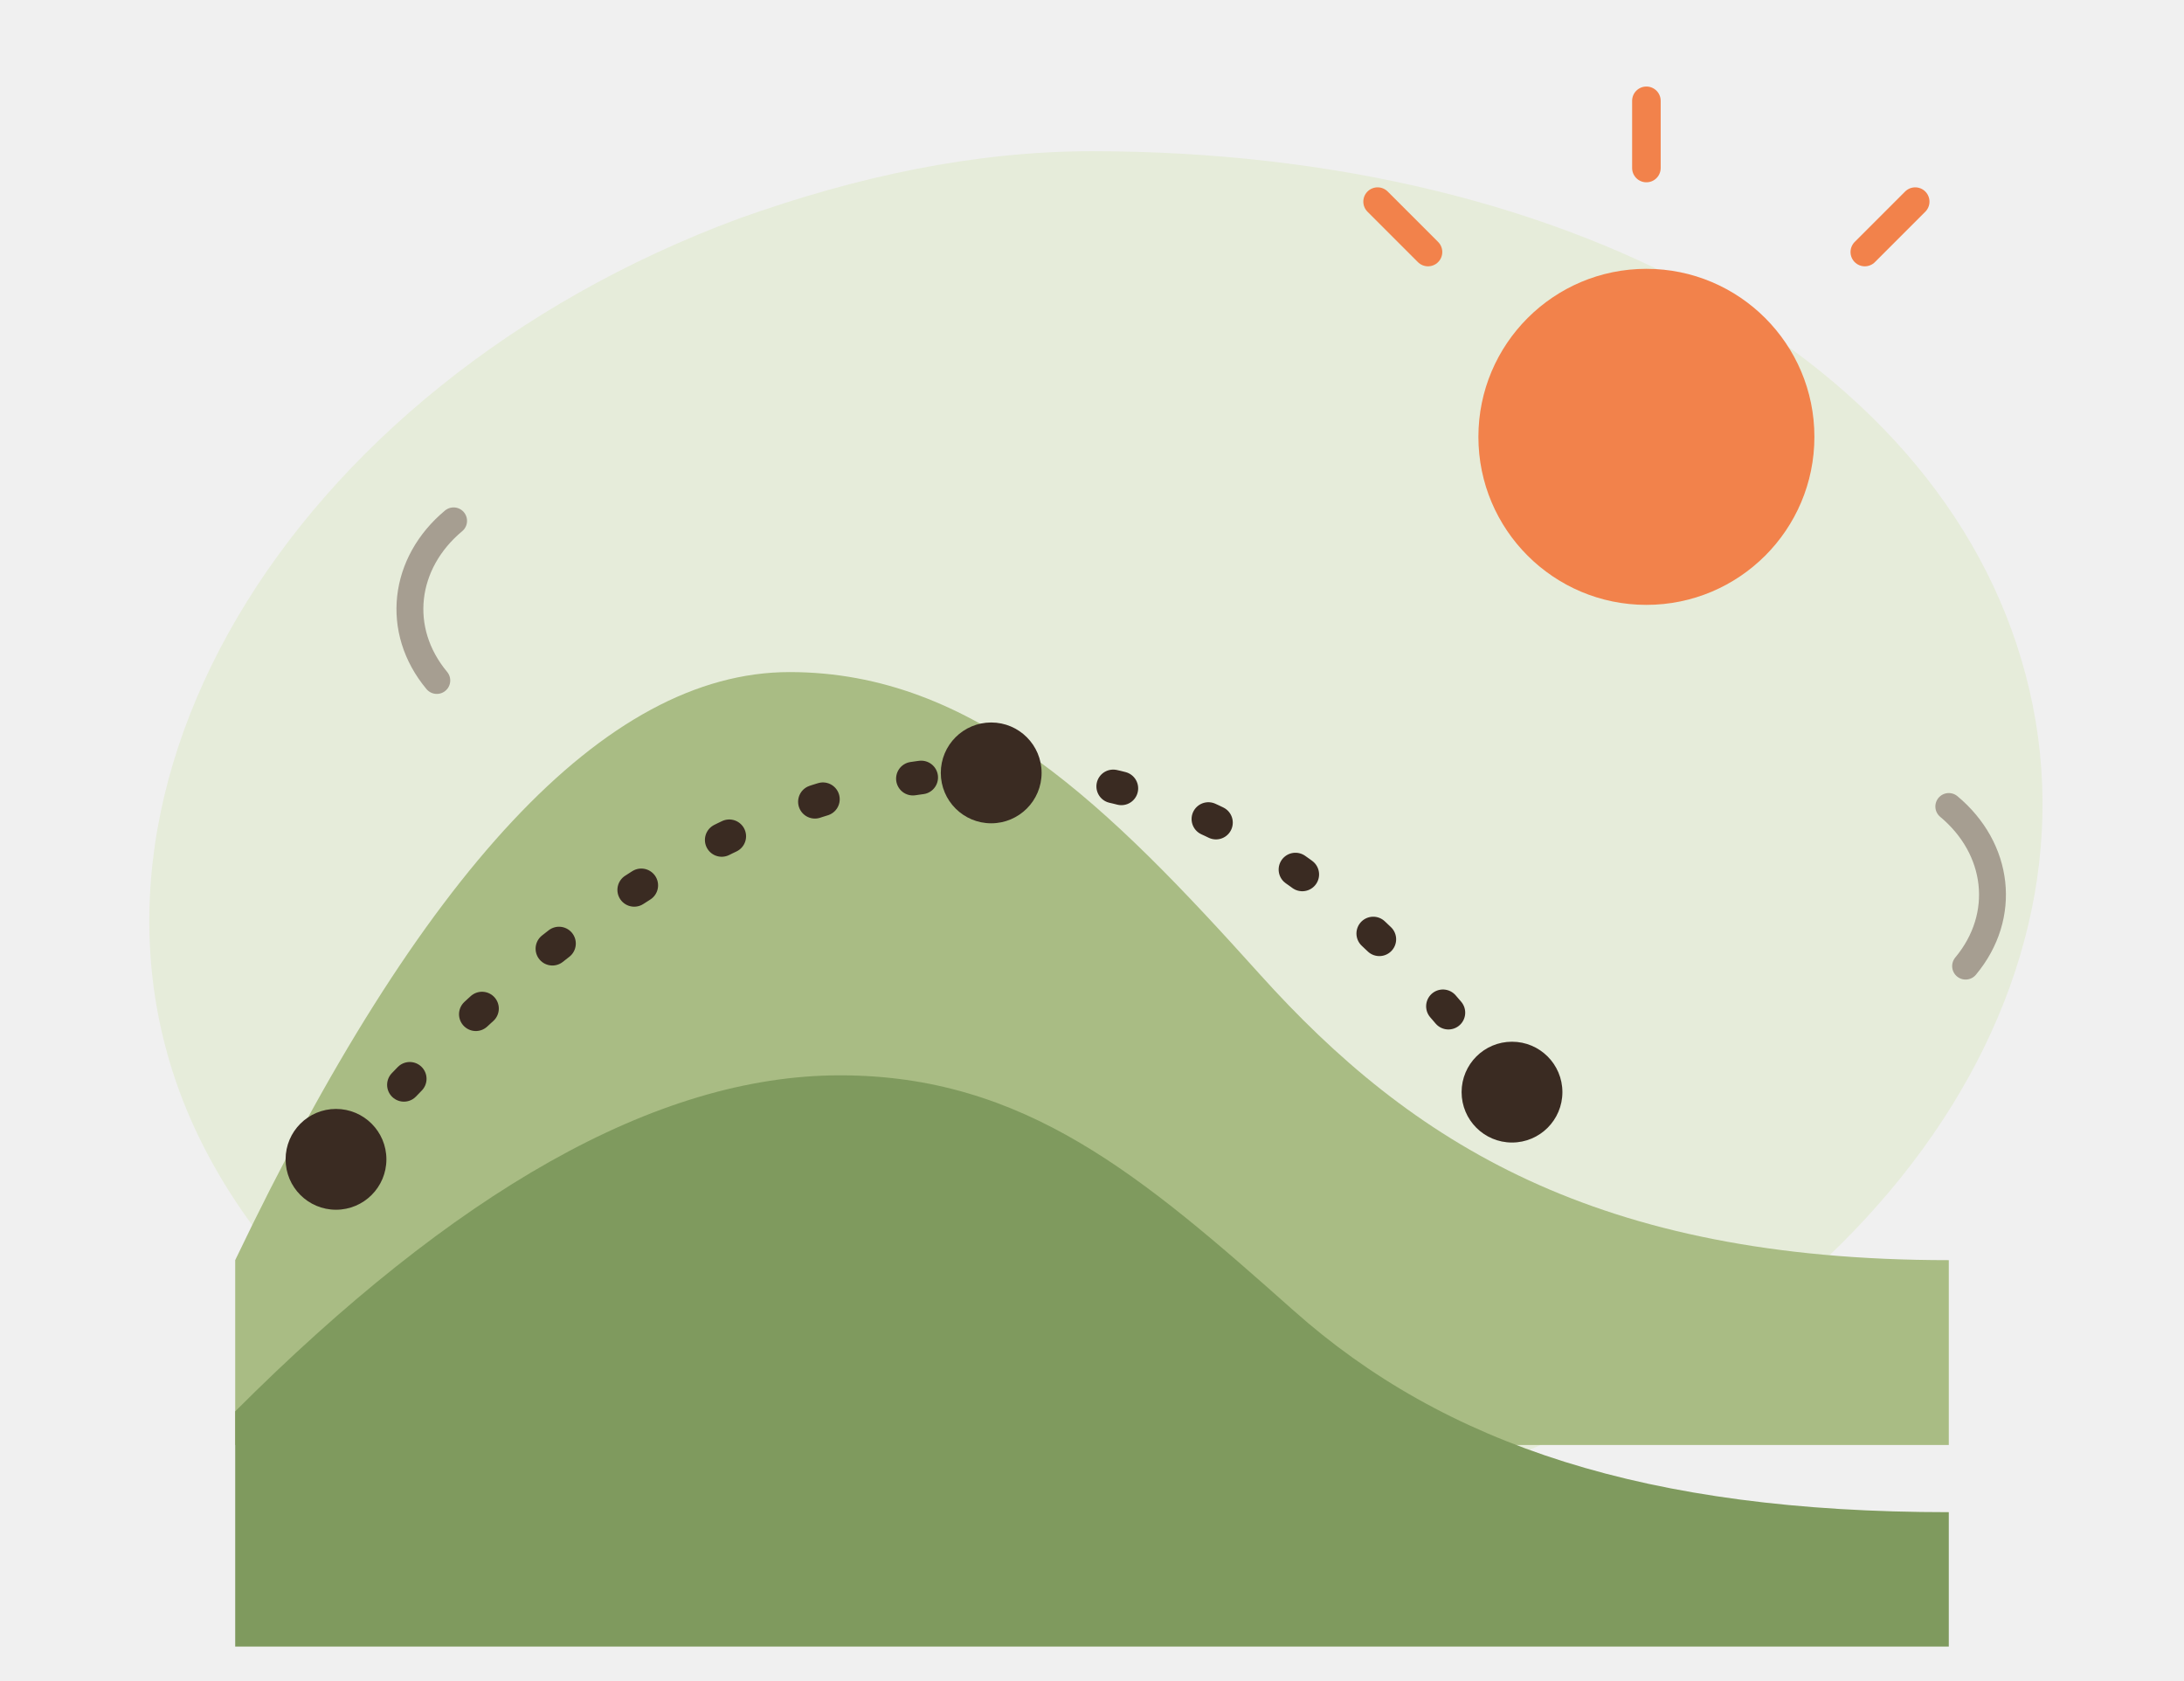
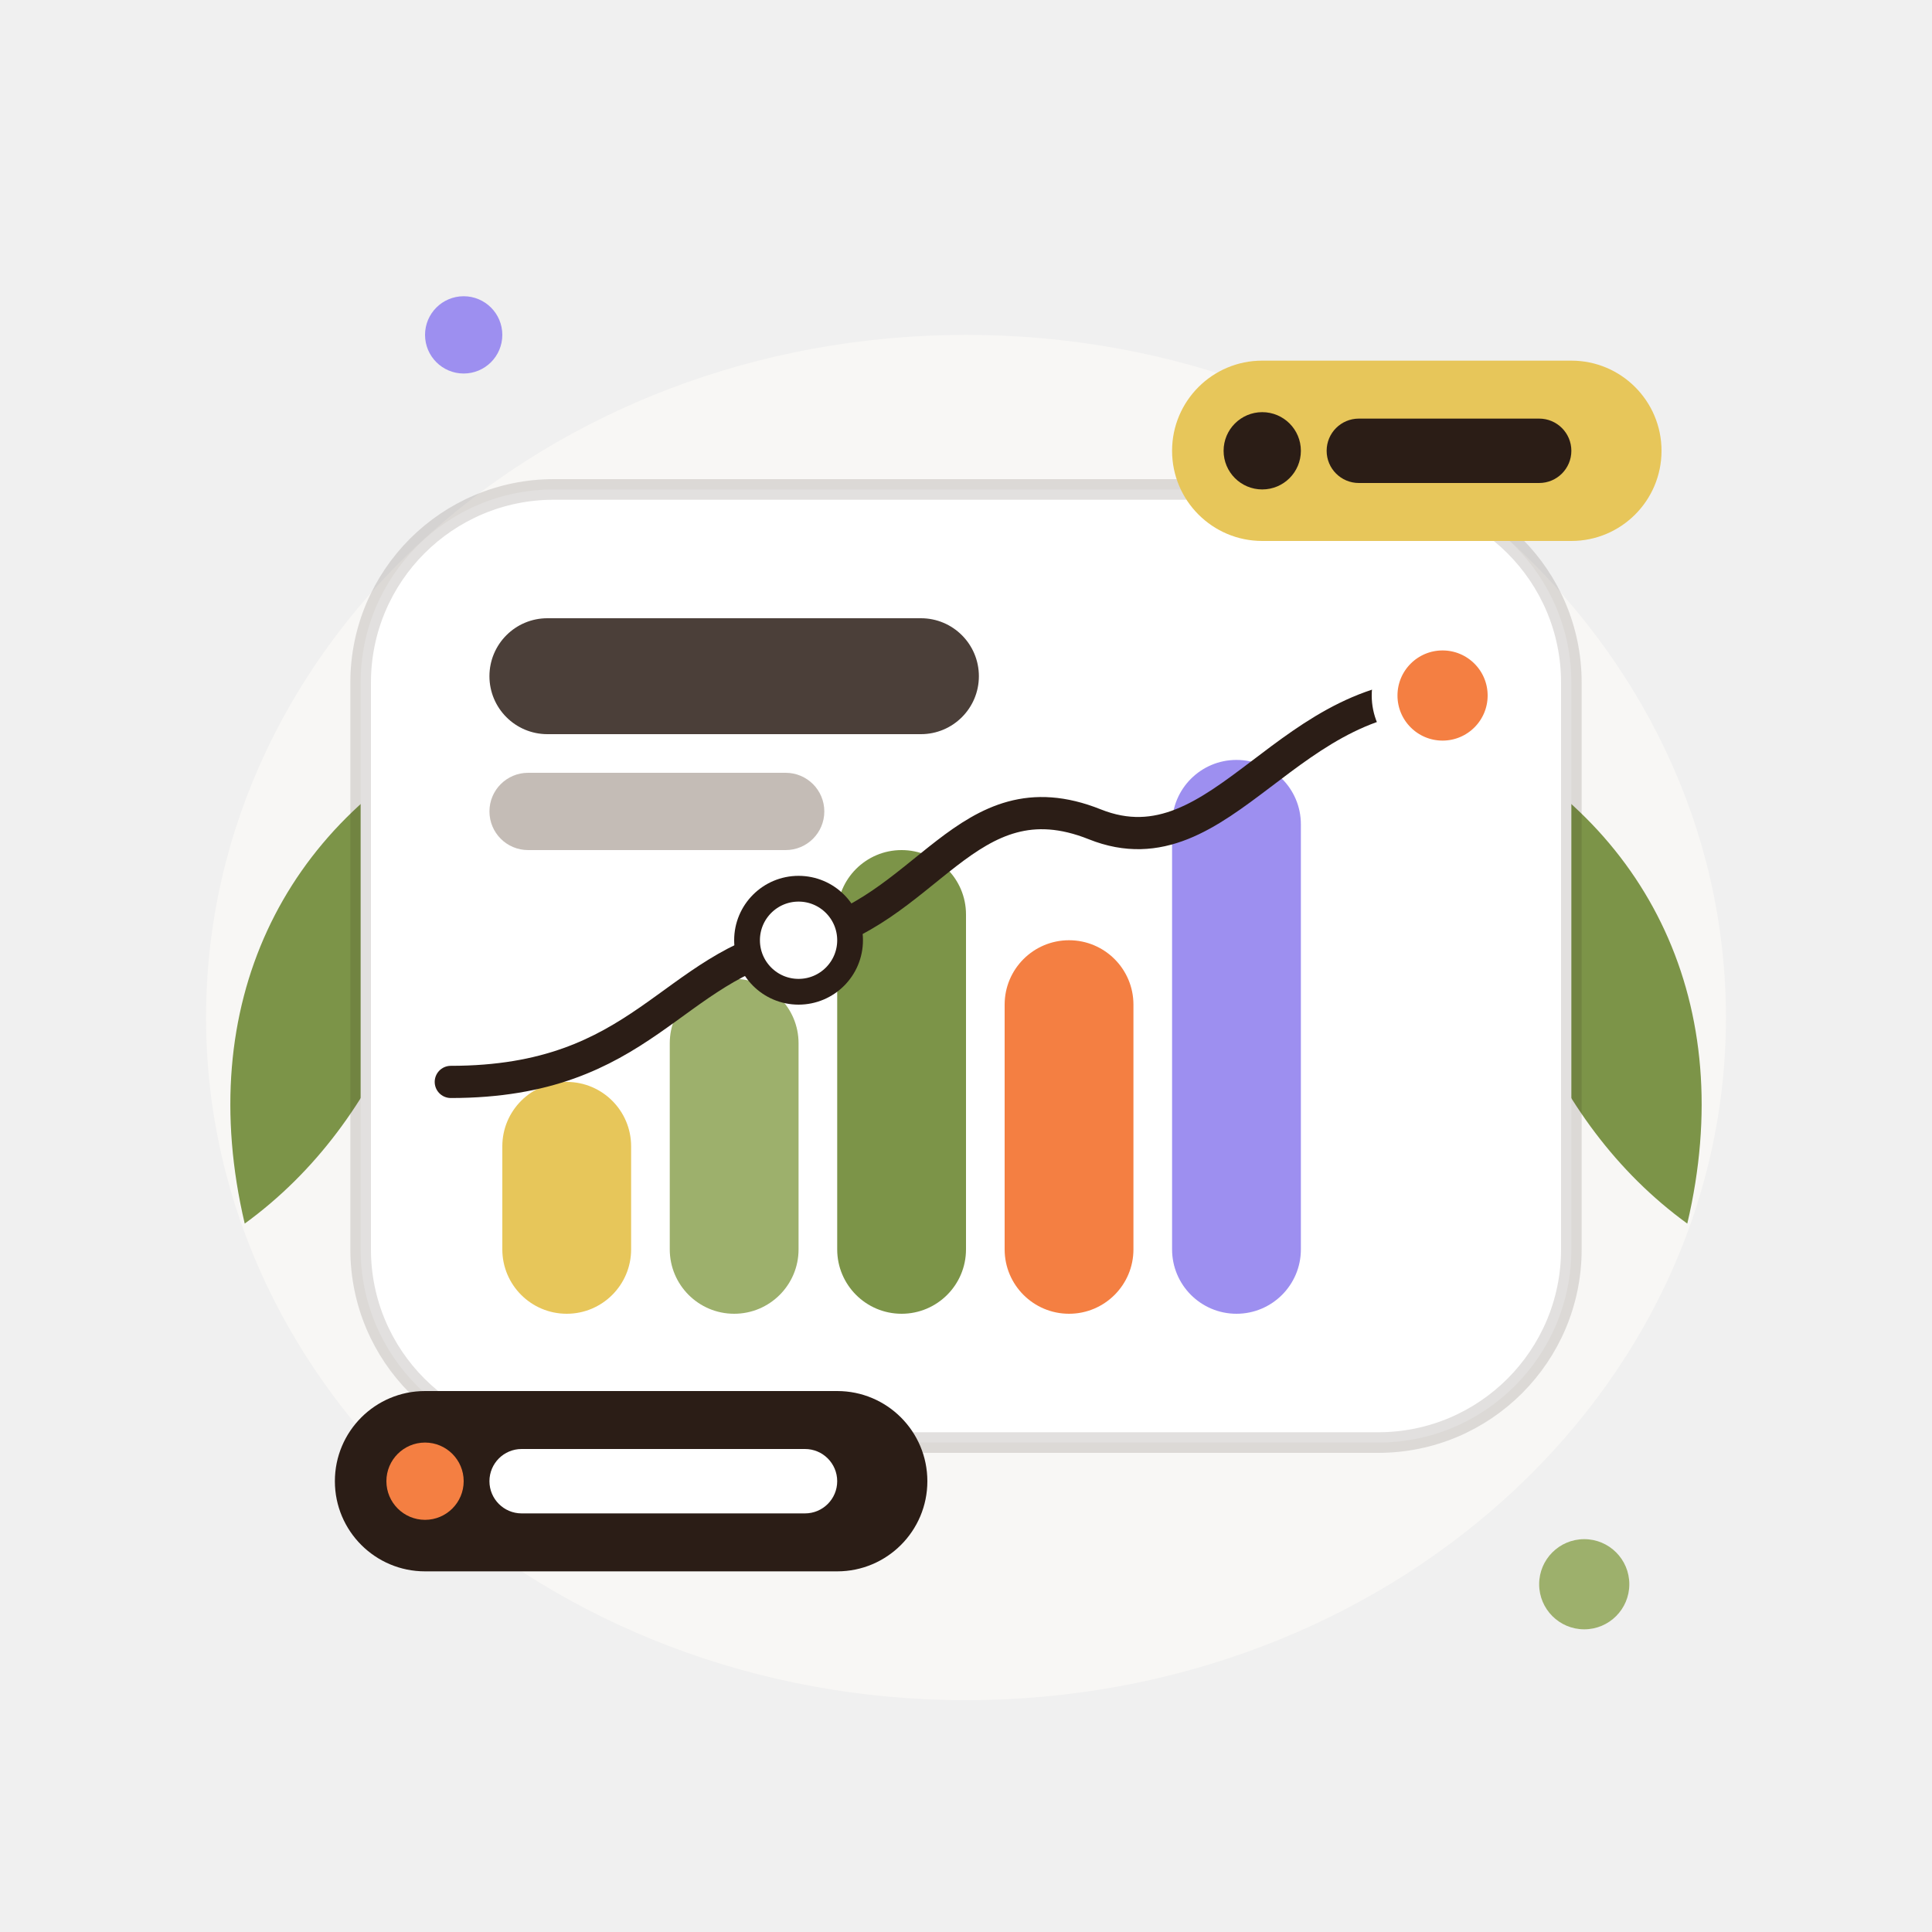
- <svg xmlns="http://www.w3.org/2000/svg" viewBox="0 0 260 200" fill="none">
-   <path d="M130 18c58 0 104 26 112 66 8 40-26 82-82 96-56 14-116-4-136-44C4 96 34 46 88 26c14-5 28-8 42-8Z" fill="#E6ECDA" />
-   <circle cx="196" cy="52" r="20" fill="#F2824B" />
-   <g stroke="#F2824B" stroke-width="3.4" stroke-linecap="round">
-     <path d="M196 20v-8M222 30l6-6M170 30l-6-6" />
+ <svg xmlns="http://www.w3.org/2000/svg" viewBox="0 0 300 300" fill="none">
+   <ellipse cx="150" cy="158" rx="118" ry="106" fill="#FFFDF9" opacity="0.55" />
+   <g fill="#7C9448">
+     <path d="M38 190c-8-34 6-62 34-76-2 32-12 60-34 76Z" />
+     <path d="M262 190c8-34-6-62-34-76 2 32 12 60 34 76Z" />
  </g>
-   <path d="M28 150c22-46 44-70 66-70s38 16 56 36 40 34 82 34v22H28Z" fill="#A9BC84" />
-   <path d="M28 168c26-26 50-40 72-40s36 12 54 28 42 24 78 24v16H28Z" fill="#7F9A5E" />
-   <path d="M40 138c26-30 52-46 78-46s44 14 62 38" stroke="#3A2B22" stroke-width="4" stroke-linecap="round" stroke-dasharray="1 11" />
-   <g fill="#3A2B22">
-     <circle cx="40" cy="138" r="6" />
-     <circle cx="118" cy="92" r="6" />
-     <circle cx="180" cy="130" r="6" />
+   <rect x="56" y="76" width="188" height="148" rx="30" fill="#FFFFFF" />
+   <rect x="56" y="76" width="188" height="148" rx="30" stroke="#2B1D16" stroke-width="3.2" opacity="0.14" />
+   <rect x="76" y="96" width="76" height="18" rx="9" fill="#2B1D16" opacity="0.85" />
+   <rect x="76" y="120" width="52" height="12" rx="6" fill="#8A7A6E" opacity="0.5" />
+   <g>
+     <rect x="78" y="168" width="20" height="36" rx="10" fill="#E7C65A" />
+     <rect x="104" y="152" width="20" height="52" rx="10" fill="#9DB06C" />
+     <rect x="130" y="132" width="20" height="72" rx="10" fill="#7C9448" />
+     <rect x="156" y="146" width="20" height="58" rx="10" fill="#F47F42" />
+     <rect x="182" y="118" width="20" height="86" rx="10" fill="#9D8FF0" />
  </g>
-   <g stroke="#8A7D72" stroke-width="3.2" stroke-linecap="round" opacity="0.7">
-     <path d="M54 62c-6 5-7 13-2 19" />
-     <path d="M232 96c6 5 7 13 2 19" />
+   <path d="M70 168 C 100 168 104 150 124 146 S 150 120 170 128 S 200 106 226 108" stroke="#2B1D16" stroke-width="5" stroke-linecap="round" />
+   <circle cx="124" cy="146" r="8" fill="#FFFFFF" stroke="#2B1D16" stroke-width="4" />
+   <circle cx="224" cy="108" r="9" fill="#F47F42" stroke="#FFFFFF" stroke-width="4" />
+   <g>
+     <rect x="182" y="56" width="76" height="28" rx="14" fill="#E7C65A" />
+     <circle cx="196" cy="70" r="6" fill="#2B1D16" />
+     <rect x="206" y="65" width="38" height="10" rx="5" fill="#2B1D16" />
+     <rect x="52" y="216" width="92" height="28" rx="14" fill="#2B1D16" />
+     <circle cx="66" cy="230" r="6" fill="#F47F42" />
+     <rect x="76" y="225" width="54" height="10" rx="5" fill="#FFFFFF" />
  </g>
+   <circle cx="72" cy="52" r="6" fill="#9D8FF0" />
+   <circle cx="246" cy="246" r="7" fill="#9DB06C" />
</svg>
